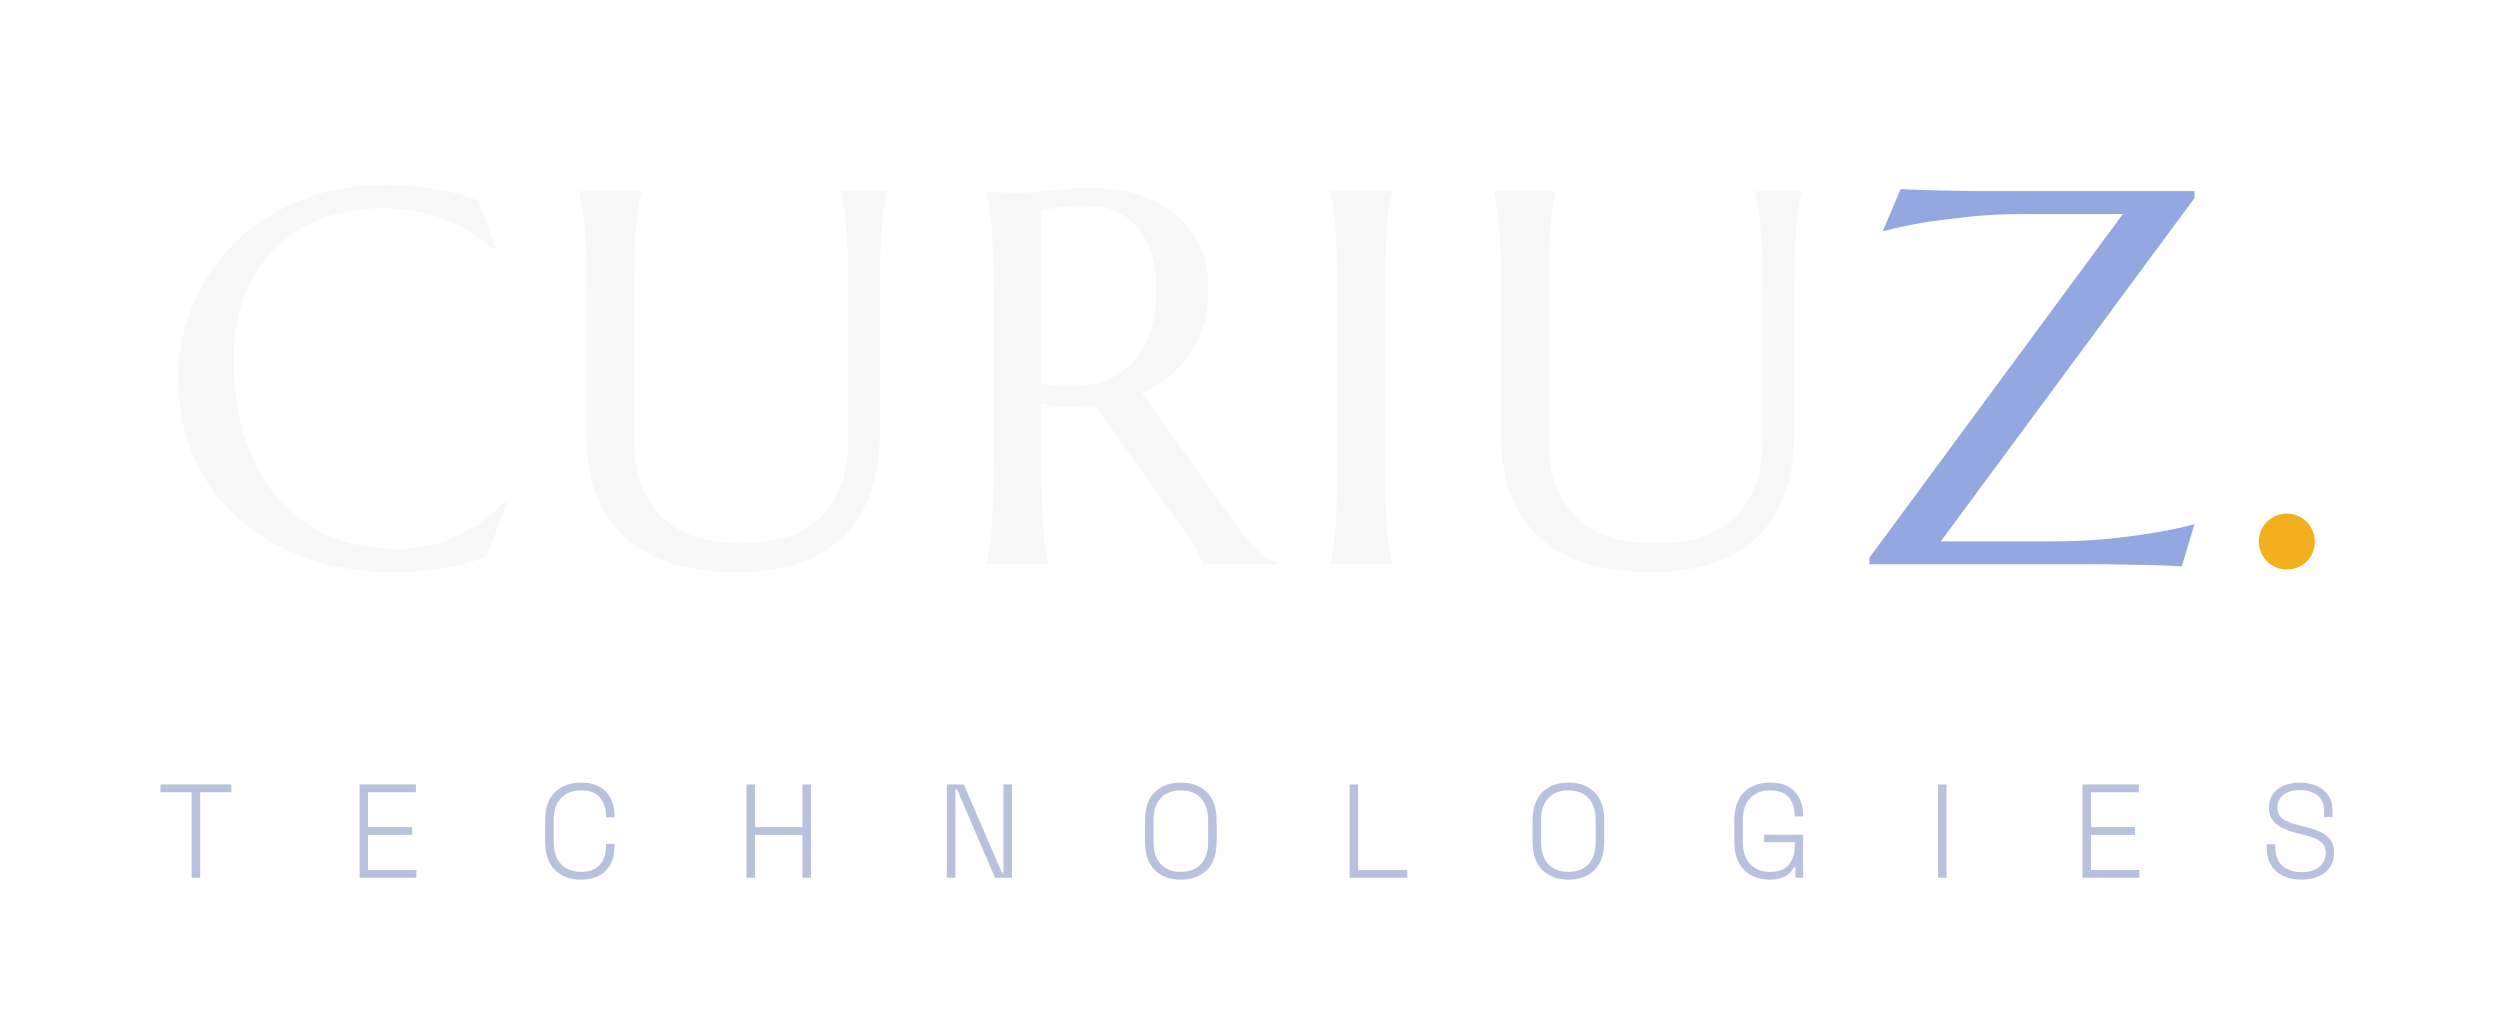
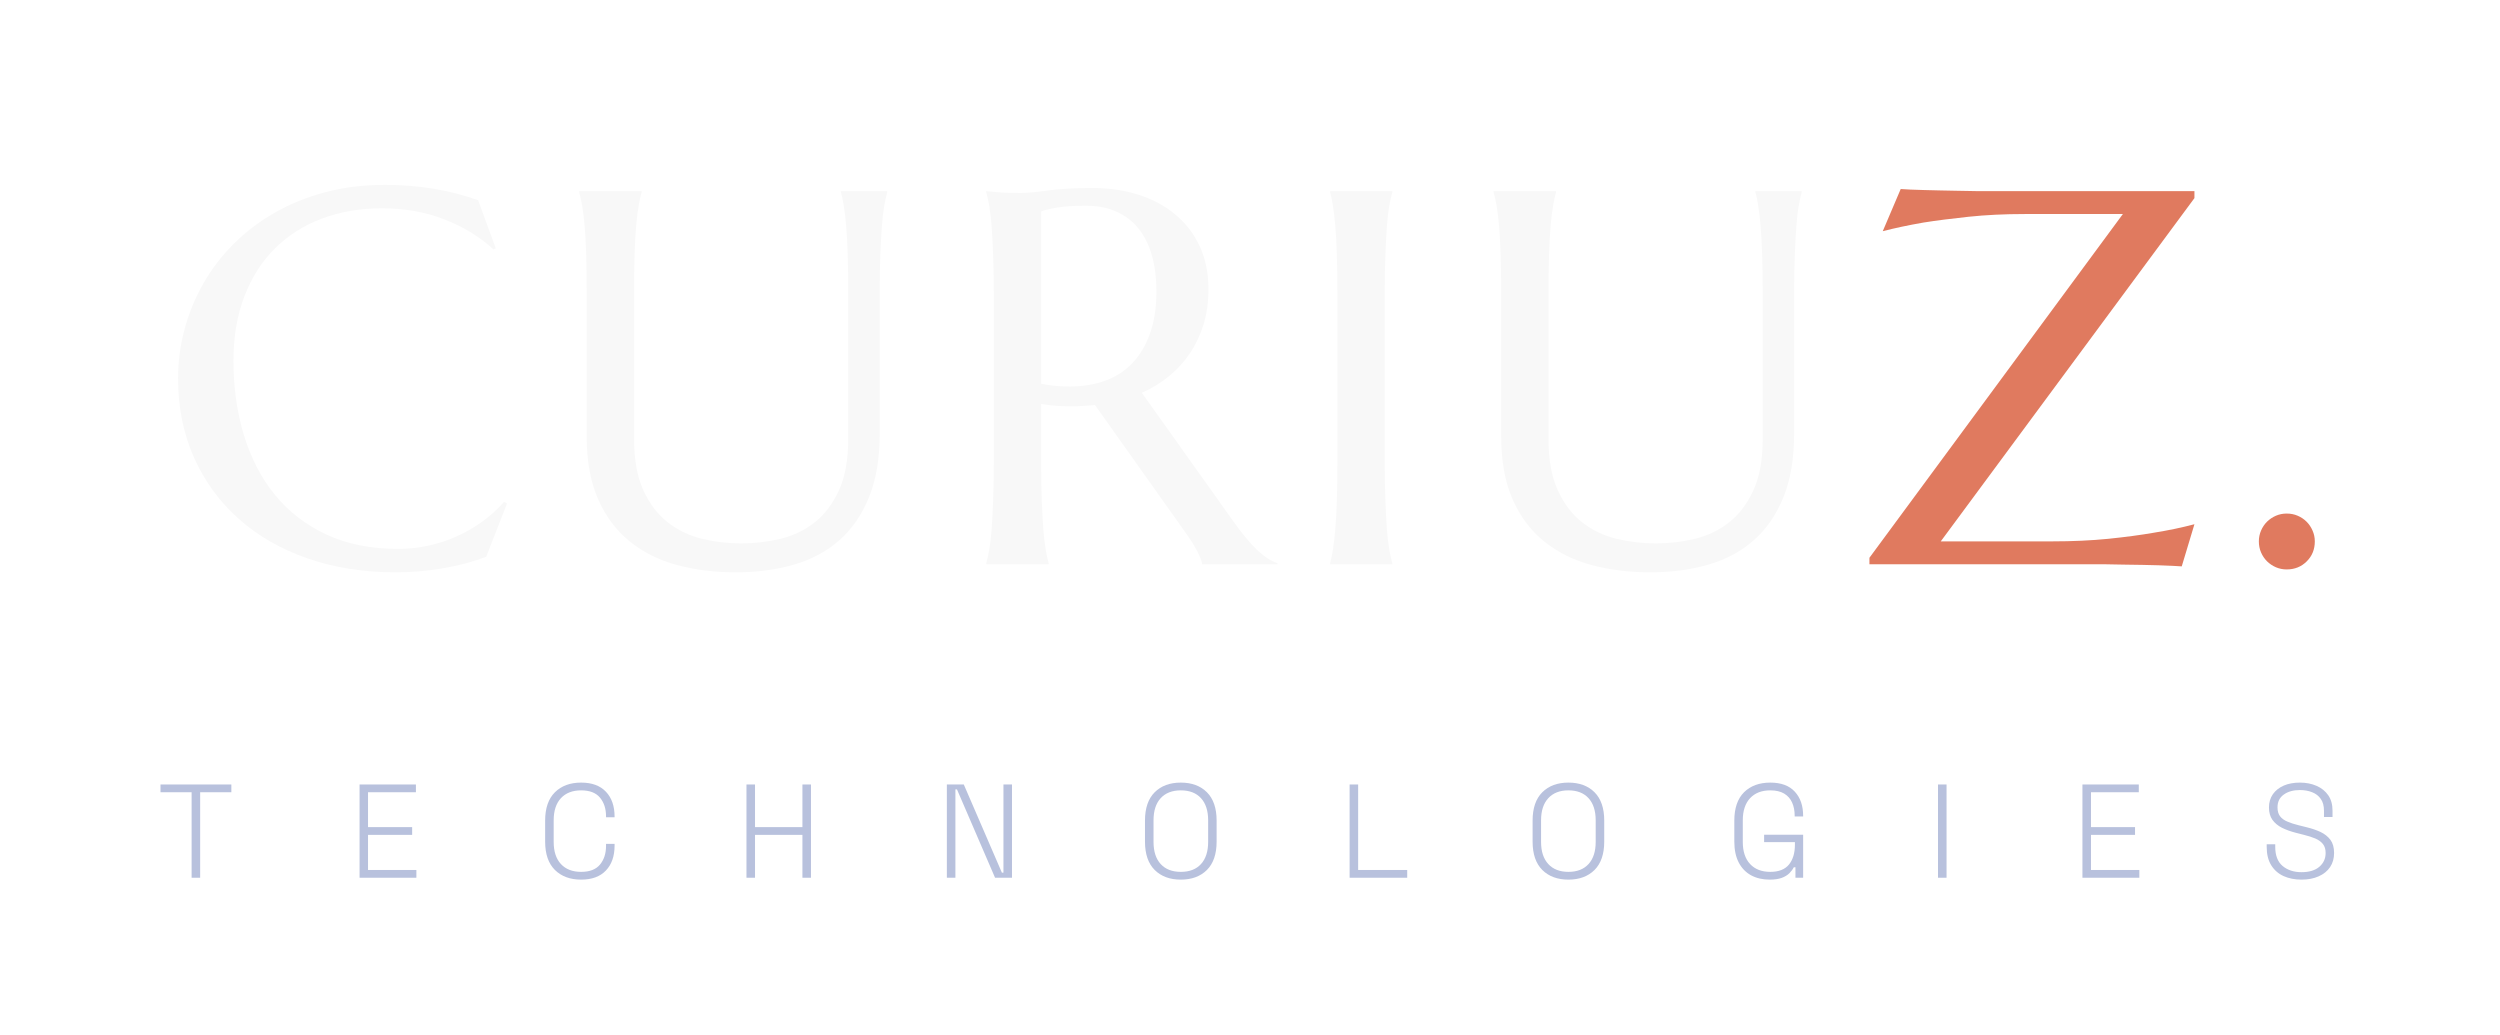
<svg xmlns="http://www.w3.org/2000/svg" width="319" height="132" viewBox="0 0 319 132">
  <path d="M61.01 25.55L63.26 31.69L62.96 31.82Q60.38 29.43 56.74 28.01Q53.10 26.58 48.75 26.58L48.75 26.58Q44.57 26.58 41.08 27.89Q37.60 29.20 35.09 31.69Q32.58 34.18 31.19 37.80Q29.79 41.42 29.79 46.04L29.79 46.04Q29.79 51.12 31.12 55.51Q32.45 59.91 35.07 63.13Q37.70 66.36 41.63 68.20Q45.57 70.04 50.81 70.04L50.81 70.04Q52.71 70.04 54.60 69.64Q56.49 69.24 58.23 68.46Q59.98 67.68 61.52 66.57Q63.06 65.46 64.33 64.03L64.33 64.03L64.69 64.26L62.04 71.04Q59.54 72 56.54 72.51Q53.54 73.03 50.48 73.03L50.48 73.03Q44.34 73.03 39.24 71.25Q34.14 69.48 30.48 66.22Q26.81 62.97 24.76 58.40Q22.72 53.84 22.72 48.26L22.72 48.26Q22.72 45.11 23.54 42.05Q24.35 39.00 25.91 36.24Q27.47 33.48 29.76 31.18Q32.05 28.87 34.99 27.18Q37.93 25.48 41.47 24.54Q45.00 23.59 49.12 23.59L49.12 23.59Q55.53 23.59 61.01 25.55L61.01 25.55Z" fill="#f8f8f8" />
  <path d="M108.23 56.03L108.23 37.40Q108.23 34.58 108.17 32.47Q108.10 30.36 107.97 28.82Q107.84 27.28 107.67 26.25Q107.50 25.22 107.30 24.52L107.30 24.52L107.30 24.39L113.21 24.39L113.21 24.52Q113.02 25.22 112.83 26.25Q112.65 27.28 112.53 28.82Q112.42 30.36 112.33 32.47Q112.25 34.58 112.25 37.40L112.25 37.40L112.25 55.33Q112.25 60.08 110.89 63.43Q109.53 66.79 107.11 68.93Q104.68 71.07 101.29 72.05Q97.91 73.03 93.89 73.03L93.89 73.03Q89.87 73.03 86.40 72.10Q82.93 71.17 80.36 69.09Q77.79 67.02 76.33 63.72Q74.86 60.41 74.86 55.66L74.86 55.66L74.86 37.40Q74.86 34.58 74.80 32.47Q74.73 30.36 74.60 28.82Q74.47 27.28 74.28 26.25Q74.10 25.22 73.90 24.52L73.90 24.52L73.90 24.39L81.87 24.39L81.87 24.52Q81.67 25.22 81.49 26.25Q81.31 27.28 81.17 28.82Q81.04 30.36 80.97 32.47Q80.91 34.58 80.91 37.40L80.91 37.40L80.91 56.03Q80.91 59.98 82.09 62.55Q83.27 65.13 85.19 66.64Q87.12 68.15 89.57 68.75Q92.03 69.34 94.59 69.34L94.59 69.34Q97.14 69.34 99.60 68.75Q102.06 68.15 103.97 66.64Q105.88 65.13 107.06 62.55Q108.23 59.98 108.23 56.03L108.23 56.03Z" fill="#f8f8f8" />
  <path d="M132.85 51.55L132.85 59.02Q132.85 61.84 132.93 63.95Q133.02 66.06 133.13 67.58Q133.25 69.11 133.43 70.14Q133.61 71.17 133.81 71.87L133.81 71.87L133.81 72L125.84 72L125.84 71.87Q126.04 71.17 126.23 70.14Q126.41 69.11 126.53 67.58Q126.64 66.06 126.72 63.96Q126.81 61.87 126.81 59.02L126.81 59.02L126.81 37.40Q126.81 34.58 126.72 32.47Q126.64 30.36 126.53 28.84Q126.41 27.31 126.23 26.26Q126.04 25.22 125.84 24.52L125.84 24.52L125.84 24.39L127.24 24.52Q127.87 24.59 128.65 24.60Q129.43 24.62 130.26 24.62L130.26 24.62Q131.56 24.62 133.76 24.30Q135.97 23.99 139.39 23.99L139.39 23.99Q142.58 23.99 145.29 24.85Q147.99 25.71 149.98 27.38Q151.98 29.04 153.09 31.44Q154.20 33.85 154.20 36.90L154.20 36.90Q154.20 39.29 153.59 41.34Q152.97 43.38 151.86 45.04Q150.75 46.70 149.19 47.98Q147.63 49.26 145.70 50.12L145.70 50.12L157.35 66.49Q158.22 67.72 158.97 68.61Q159.71 69.51 160.39 70.16Q161.07 70.80 161.70 71.22Q162.34 71.63 163.00 71.87L163.00 71.87L163.00 72L153.40 72Q153.30 71.37 152.76 70.32Q152.21 69.28 151.48 68.25L151.48 68.25L139.72 51.68Q138.96 51.75 138.20 51.80Q137.43 51.85 136.64 51.85L136.64 51.85Q135.71 51.85 134.76 51.78Q133.81 51.71 132.85 51.55L132.85 51.55ZM132.85 26.98L132.85 48.96Q133.75 49.16 134.68 49.24Q135.61 49.32 136.47 49.32L136.47 49.32Q138.96 49.32 141.02 48.58Q143.08 47.83 144.52 46.30Q145.97 44.77 146.76 42.50Q147.56 40.22 147.56 37.17L147.56 37.17Q147.56 34.68 147.00 32.65Q146.43 30.63 145.32 29.22Q144.21 27.81 142.51 27.03Q140.82 26.25 138.56 26.25L138.56 26.25Q136.27 26.25 134.91 26.48Q133.55 26.71 132.85 26.98L132.85 26.98Z" fill="#f8f8f8" />
  <path d="M169.72 72L169.72 71.87Q169.92 71.17 170.08 70.14Q170.25 69.11 170.38 67.58Q170.52 66.06 170.58 63.95Q170.65 61.84 170.65 59.02L170.65 59.02L170.65 37.40Q170.65 34.58 170.58 32.47Q170.52 30.36 170.38 28.82Q170.25 27.28 170.08 26.25Q169.92 25.22 169.72 24.52L169.72 24.52L169.72 24.39L177.66 24.39L177.66 24.52Q177.46 25.22 177.27 26.25Q177.09 27.28 176.97 28.82Q176.86 30.36 176.78 32.47Q176.69 34.58 176.69 37.40L176.69 37.40L176.69 59.02Q176.69 61.84 176.78 63.95Q176.86 66.06 176.97 67.58Q177.09 69.11 177.27 70.14Q177.46 71.17 177.66 71.87L177.66 71.87L177.66 72L169.72 72Z" fill="#f8f8f8" />
  <path d="M224.92 56.03L224.92 37.40Q224.92 34.58 224.85 32.47Q224.78 30.36 224.65 28.82Q224.52 27.28 224.35 26.25Q224.19 25.22 223.99 24.52L223.99 24.52L223.99 24.39L229.90 24.39L229.90 24.52Q229.70 25.22 229.52 26.25Q229.33 27.28 229.22 28.82Q229.10 30.36 229.02 32.47Q228.93 34.58 228.93 37.40L228.93 37.40L228.93 55.33Q228.93 60.08 227.57 63.43Q226.21 66.79 223.79 68.93Q221.36 71.07 217.98 72.05Q214.59 73.03 210.57 73.03L210.57 73.03Q206.56 73.03 203.09 72.10Q199.62 71.17 197.04 69.09Q194.47 67.02 193.01 63.72Q191.55 60.41 191.55 55.66L191.55 55.66L191.55 37.40Q191.55 34.58 191.48 32.47Q191.41 30.36 191.28 28.82Q191.15 27.28 190.97 26.25Q190.78 25.22 190.58 24.52L190.58 24.52L190.58 24.39L198.55 24.39L198.55 24.52Q198.35 25.22 198.17 26.25Q197.99 27.28 197.86 28.82Q197.72 30.36 197.66 32.47Q197.59 34.58 197.59 37.40L197.59 37.40L197.59 56.03Q197.59 59.98 198.77 62.55Q199.95 65.13 201.87 66.64Q203.80 68.15 206.26 68.75Q208.71 69.34 211.27 69.34L211.27 69.34Q213.83 69.34 216.28 68.75Q218.74 68.15 220.65 66.64Q222.56 65.13 223.74 62.55Q224.92 59.98 224.92 56.03L224.92 56.03Z" fill="#f8f8f8" />
-   <path d="M280.01 25.28L247.64 69.08L261.85 69.08Q265.74 69.08 269.04 68.75Q272.34 68.41 274.80 67.98L274.80 67.98Q277.66 67.52 280.01 66.89L280.01 66.89L278.39 72.27Q277.99 72.23 277.19 72.20Q276.39 72.17 275.42 72.13Q274.44 72.10 273.36 72.08Q272.28 72.07 271.31 72.05Q270.35 72.03 269.60 72.02Q268.86 72 268.53 72L268.53 72L238.54 72L238.54 71.17L270.88 27.31L258.40 27.31Q254.48 27.31 251.18 27.66Q247.87 28.01 245.42 28.40L245.42 28.40Q242.56 28.90 240.24 29.50L240.24 29.50L242.53 24.12Q242.93 24.15 243.74 24.19Q244.55 24.22 245.53 24.25Q246.51 24.29 247.57 24.30Q248.64 24.32 249.60 24.34Q250.56 24.35 251.31 24.37Q252.06 24.39 252.39 24.39L252.39 24.39L280.01 24.39L280.01 25.28Z" fill="#93a7e0" />
-   <path d="M288.23 69.08L288.23 69.08Q288.23 68.35 288.51 67.70Q288.79 67.05 289.27 66.57Q289.76 66.09 290.40 65.81Q291.05 65.53 291.78 65.53L291.78 65.53Q292.54 65.53 293.19 65.81Q293.84 66.09 294.32 66.57Q294.80 67.05 295.08 67.70Q295.37 68.35 295.37 69.08L295.37 69.08Q295.37 70.61 294.34 71.63Q293.31 72.66 291.78 72.66L291.78 72.66Q291.05 72.66 290.40 72.38Q289.76 72.10 289.27 71.62Q288.79 71.14 288.51 70.49Q288.23 69.84 288.23 69.08Z" fill="#f2b01e" />
+   <path d="M280.01 25.28L247.64 69.08L261.85 69.08Q265.74 69.08 269.04 68.75Q272.34 68.41 274.80 67.98L274.80 67.98Q277.66 67.52 280.01 66.89L280.01 66.89L278.39 72.27Q277.99 72.23 277.19 72.20Q276.39 72.17 275.42 72.13Q274.44 72.10 273.36 72.08Q272.28 72.07 271.31 72.05Q270.35 72.03 269.60 72.02Q268.86 72 268.53 72L268.53 72L238.54 72L238.54 71.17L270.88 27.31L258.40 27.31Q254.48 27.31 251.18 27.66Q247.87 28.01 245.42 28.40L245.42 28.40Q242.56 28.90 240.24 29.50L240.24 29.50L242.53 24.12Q242.93 24.15 243.74 24.19Q244.55 24.22 245.53 24.25Q246.51 24.29 247.57 24.30Q248.64 24.32 249.60 24.34Q250.56 24.35 251.31 24.37Q252.06 24.39 252.39 24.39L252.39 24.39L280.01 24.39L280.01 25.28Z" fill="#e07a5f" />
+   <path d="M288.23 69.08L288.23 69.08Q288.23 68.35 288.51 67.70Q288.79 67.05 289.27 66.57Q289.76 66.09 290.40 65.81Q291.05 65.53 291.78 65.53L291.78 65.53Q292.54 65.53 293.19 65.81Q293.84 66.09 294.32 66.57Q294.80 67.05 295.08 67.70Q295.37 68.35 295.37 69.08L295.37 69.08Q295.37 70.61 294.34 71.63Q293.31 72.66 291.78 72.66L291.78 72.66Q291.05 72.66 290.40 72.38Q289.76 72.10 289.27 71.62Q288.79 71.14 288.51 70.49Q288.23 69.84 288.23 69.08Z" fill="#e07a5f" />
  <path d="M25.54 112L24.45 112L24.45 101.09L20.48 101.09L20.48 100.10L29.52 100.10L29.52 101.09L25.54 101.09L25.54 112Z" fill="#b8c1dd" />
  <path d="M53.13 112L45.88 112L45.88 100.10L53.07 100.10L53.07 101.09L46.96 101.09L46.96 105.54L52.59 105.54L52.59 106.53L46.96 106.53L46.96 111.01L53.13 111.01L53.13 112Z" fill="#b8c1dd" />
  <path d="M74.15 112.24L74.15 112.24Q72.06 112.24 70.81 111.01Q69.56 109.77 69.56 107.39L69.56 107.39L69.56 104.71Q69.56 102.33 70.81 101.09Q72.06 99.86 74.15 99.86L74.15 99.86Q76.22 99.86 77.32 101.03Q78.42 102.19 78.42 104.20L78.42 104.20L78.42 104.28L77.33 104.28L77.33 104.16Q77.33 102.70 76.55 101.77Q75.78 100.85 74.15 100.85L74.15 100.85Q72.50 100.85 71.57 101.85Q70.65 102.85 70.65 104.67L70.65 104.67L70.65 107.43Q70.65 109.25 71.57 110.25Q72.50 111.25 74.15 111.25L74.15 111.25Q75.78 111.25 76.55 110.33Q77.33 109.40 77.33 107.94L77.33 107.94L77.33 107.68L78.42 107.68L78.42 107.90Q78.42 109.91 77.32 111.07Q76.22 112.24 74.15 112.24Z" fill="#b8c1dd" />
  <path d="M96.34 112L95.25 112L95.25 100.10L96.34 100.10L96.34 105.54L102.39 105.54L102.39 100.10L103.48 100.10L103.48 112L102.39 112L102.39 106.53L96.34 106.53L96.34 112Z" fill="#b8c1dd" />
  <path d="M121.91 112L120.82 112L120.82 100.10L122.98 100.10L127.84 111.35L128.04 111.35L128.04 100.10L129.13 100.10L129.13 112L126.97 112L122.11 100.73L121.91 100.73L121.91 112Z" fill="#b8c1dd" />
  <path d="M150.67 112.24L150.67 112.24Q148.58 112.24 147.34 111.01Q146.10 109.77 146.10 107.39L146.10 107.39L146.10 104.71Q146.10 102.33 147.34 101.09Q148.58 99.86 150.67 99.86L150.67 99.86Q152.76 99.86 154.00 101.09Q155.24 102.33 155.24 104.71L155.24 104.71L155.24 107.39Q155.24 109.77 154.00 111.01Q152.76 112.24 150.67 112.24ZM150.67 111.25L150.67 111.25Q152.34 111.25 153.25 110.25Q154.16 109.25 154.16 107.43L154.16 107.43L154.16 104.67Q154.16 102.85 153.25 101.85Q152.34 100.85 150.67 100.85L150.67 100.85Q149.02 100.85 148.10 101.85Q147.19 102.85 147.19 104.67L147.19 104.67L147.19 107.43Q147.19 109.25 148.10 110.25Q149.02 111.25 150.67 111.25Z" fill="#b8c1dd" />
  <path d="M179.56 112L172.21 112L172.21 100.10L173.30 100.10L173.30 111.01L179.56 111.01L179.56 112Z" fill="#b8c1dd" />
  <path d="M200.13 112.24L200.13 112.24Q198.04 112.24 196.80 111.01Q195.56 109.77 195.56 107.39L195.56 107.39L195.56 104.71Q195.56 102.33 196.80 101.09Q198.04 99.86 200.13 99.86L200.13 99.86Q202.22 99.86 203.46 101.09Q204.70 102.33 204.70 104.71L204.70 104.71L204.70 107.39Q204.70 109.77 203.46 111.01Q202.22 112.24 200.13 112.24ZM200.13 111.25L200.13 111.25Q201.79 111.25 202.70 110.25Q203.61 109.25 203.61 107.43L203.61 107.43L203.61 104.67Q203.61 102.85 202.70 101.85Q201.79 100.85 200.13 100.85L200.13 100.85Q198.48 100.85 197.56 101.85Q196.64 102.85 196.64 104.67L196.64 104.67L196.64 107.43Q196.64 109.25 197.56 110.25Q198.48 111.25 200.13 111.25Z" fill="#b8c1dd" />
  <path d="M225.82 112.24L225.82 112.24Q224.46 112.24 223.44 111.69Q222.42 111.13 221.86 110.05Q221.30 108.97 221.30 107.39L221.30 107.39L221.30 104.71Q221.30 102.33 222.54 101.09Q223.79 99.86 225.89 99.86L225.89 99.86Q227.96 99.86 229.02 101.02Q230.08 102.17 230.08 104.09L230.08 104.09L230.08 104.18L229.00 104.18L229.00 104.06Q229.00 103.13 228.67 102.40Q228.35 101.68 227.66 101.26Q226.97 100.85 225.89 100.85L225.89 100.85Q224.24 100.85 223.31 101.85Q222.38 102.85 222.38 104.67L222.38 104.67L222.38 107.43Q222.38 109.25 223.31 110.25Q224.24 111.25 225.89 111.25L225.89 111.25Q227.50 111.25 228.27 110.32Q229.03 109.38 229.03 107.80L229.03 107.80L229.03 107.46L225.10 107.46L225.10 106.51L230.08 106.51L230.08 112L229.10 112L229.10 110.66L228.89 110.66Q228.69 111.06 228.32 111.43Q227.94 111.80 227.34 112.02Q226.74 112.24 225.82 112.24Z" fill="#b8c1dd" />
  <path d="M248.38 112L247.29 112L247.29 100.10L248.38 100.10L248.38 112Z" fill="#b8c1dd" />
  <path d="M272.98 112L265.72 112L265.72 100.10L272.91 100.10L272.91 101.09L266.81 101.09L266.81 105.54L272.43 105.54L272.43 106.53L266.81 106.53L266.81 111.01L272.98 111.01L272.98 112Z" fill="#b8c1dd" />
  <path d="M293.67 112.24L293.67 112.24Q292.39 112.24 291.39 111.79Q290.39 111.34 289.81 110.41Q289.23 109.48 289.23 108.06L289.23 108.06L289.23 107.73L290.32 107.73L290.32 108.06Q290.32 109.70 291.26 110.50Q292.21 111.29 293.67 111.29L293.67 111.29Q295.15 111.29 295.95 110.60Q296.75 109.91 296.75 108.84L296.75 108.84Q296.75 108.12 296.40 107.69Q296.05 107.26 295.43 106.99Q294.81 106.73 293.99 106.53L293.99 106.53L292.90 106.25Q291.94 106.00 291.17 105.62Q290.41 105.23 289.96 104.61Q289.52 103.99 289.52 103.02L289.52 103.02Q289.52 102.06 290.02 101.34Q290.52 100.63 291.41 100.24Q292.29 99.86 293.47 99.86L293.47 99.86Q294.64 99.86 295.58 100.27Q296.53 100.68 297.08 101.47Q297.63 102.26 297.63 103.45L297.63 103.45L297.63 104.25L296.54 104.25L296.54 103.45Q296.54 102.51 296.13 101.94Q295.73 101.36 295.03 101.09Q294.33 100.81 293.47 100.81L293.47 100.81Q292.22 100.81 291.42 101.38Q290.61 101.95 290.61 103.02L290.61 103.02Q290.61 103.74 290.94 104.16Q291.27 104.59 291.88 104.84Q292.48 105.10 293.30 105.30L293.30 105.30L294.38 105.57Q295.32 105.80 296.10 106.16Q296.88 106.53 297.36 107.16Q297.83 107.80 297.83 108.84L297.83 108.84Q297.83 109.88 297.32 110.64Q296.80 111.41 295.86 111.82Q294.93 112.24 293.67 112.24Z" fill="#b8c1dd" />
</svg>
